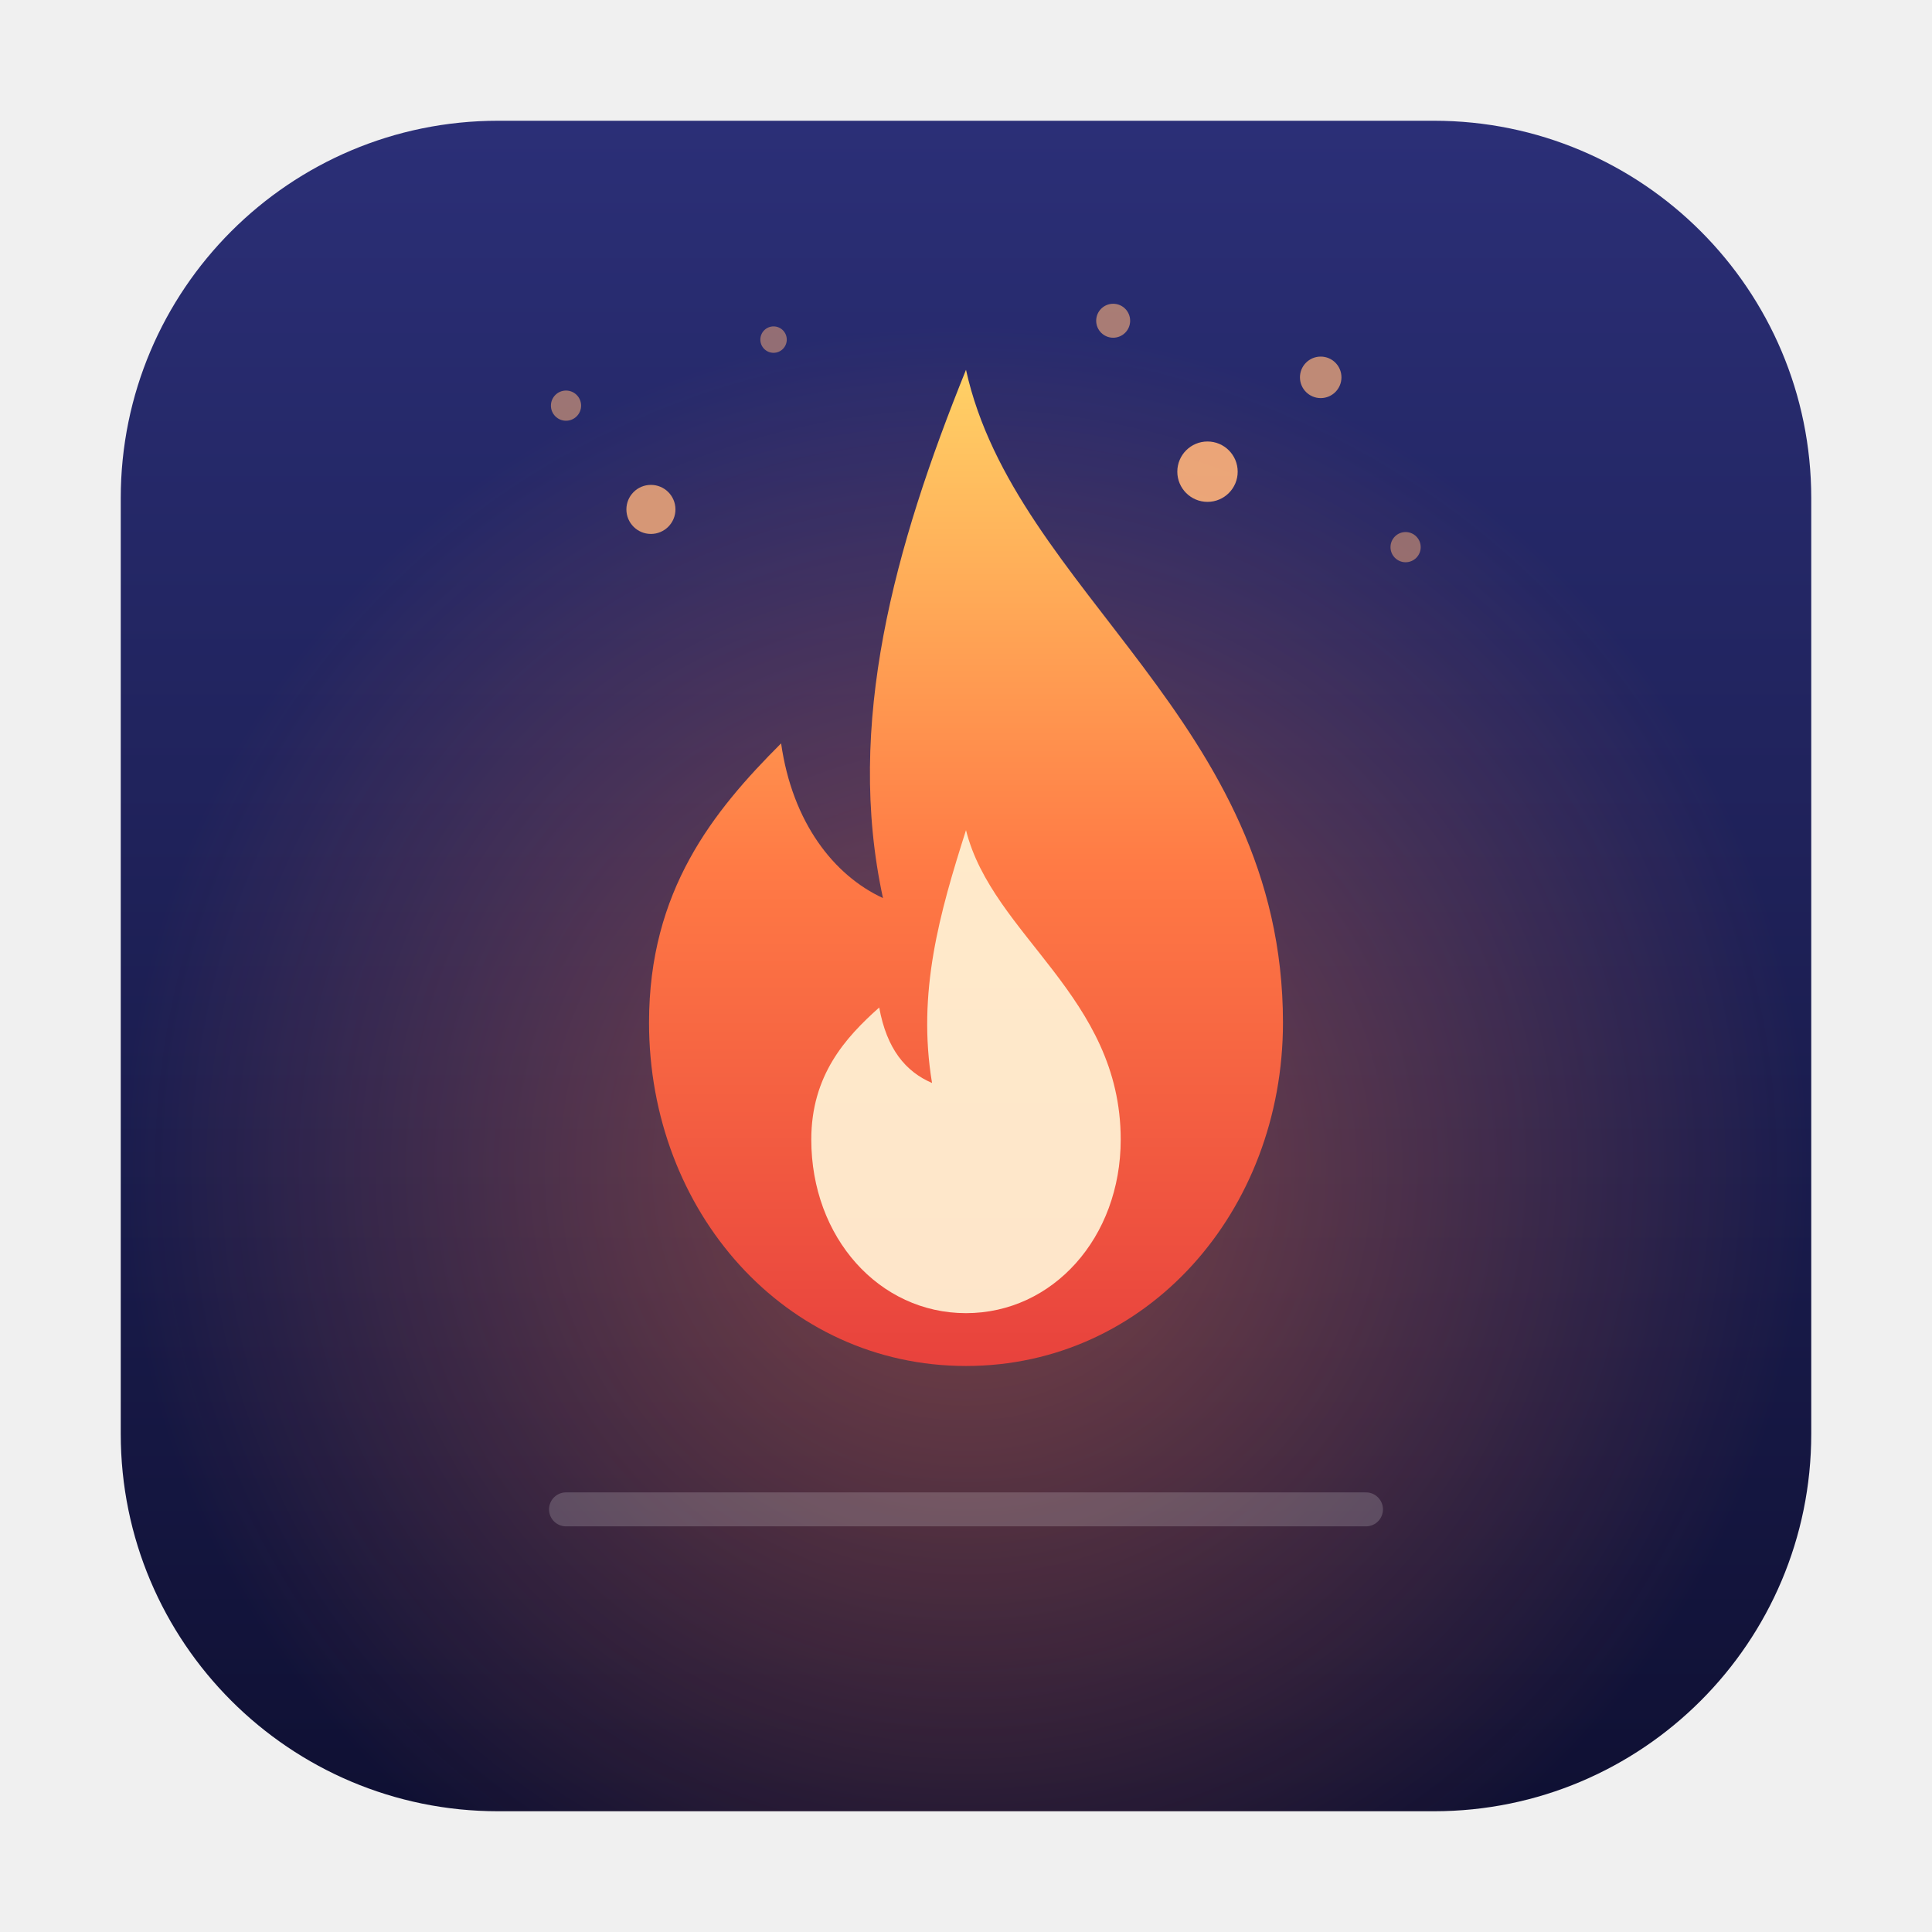
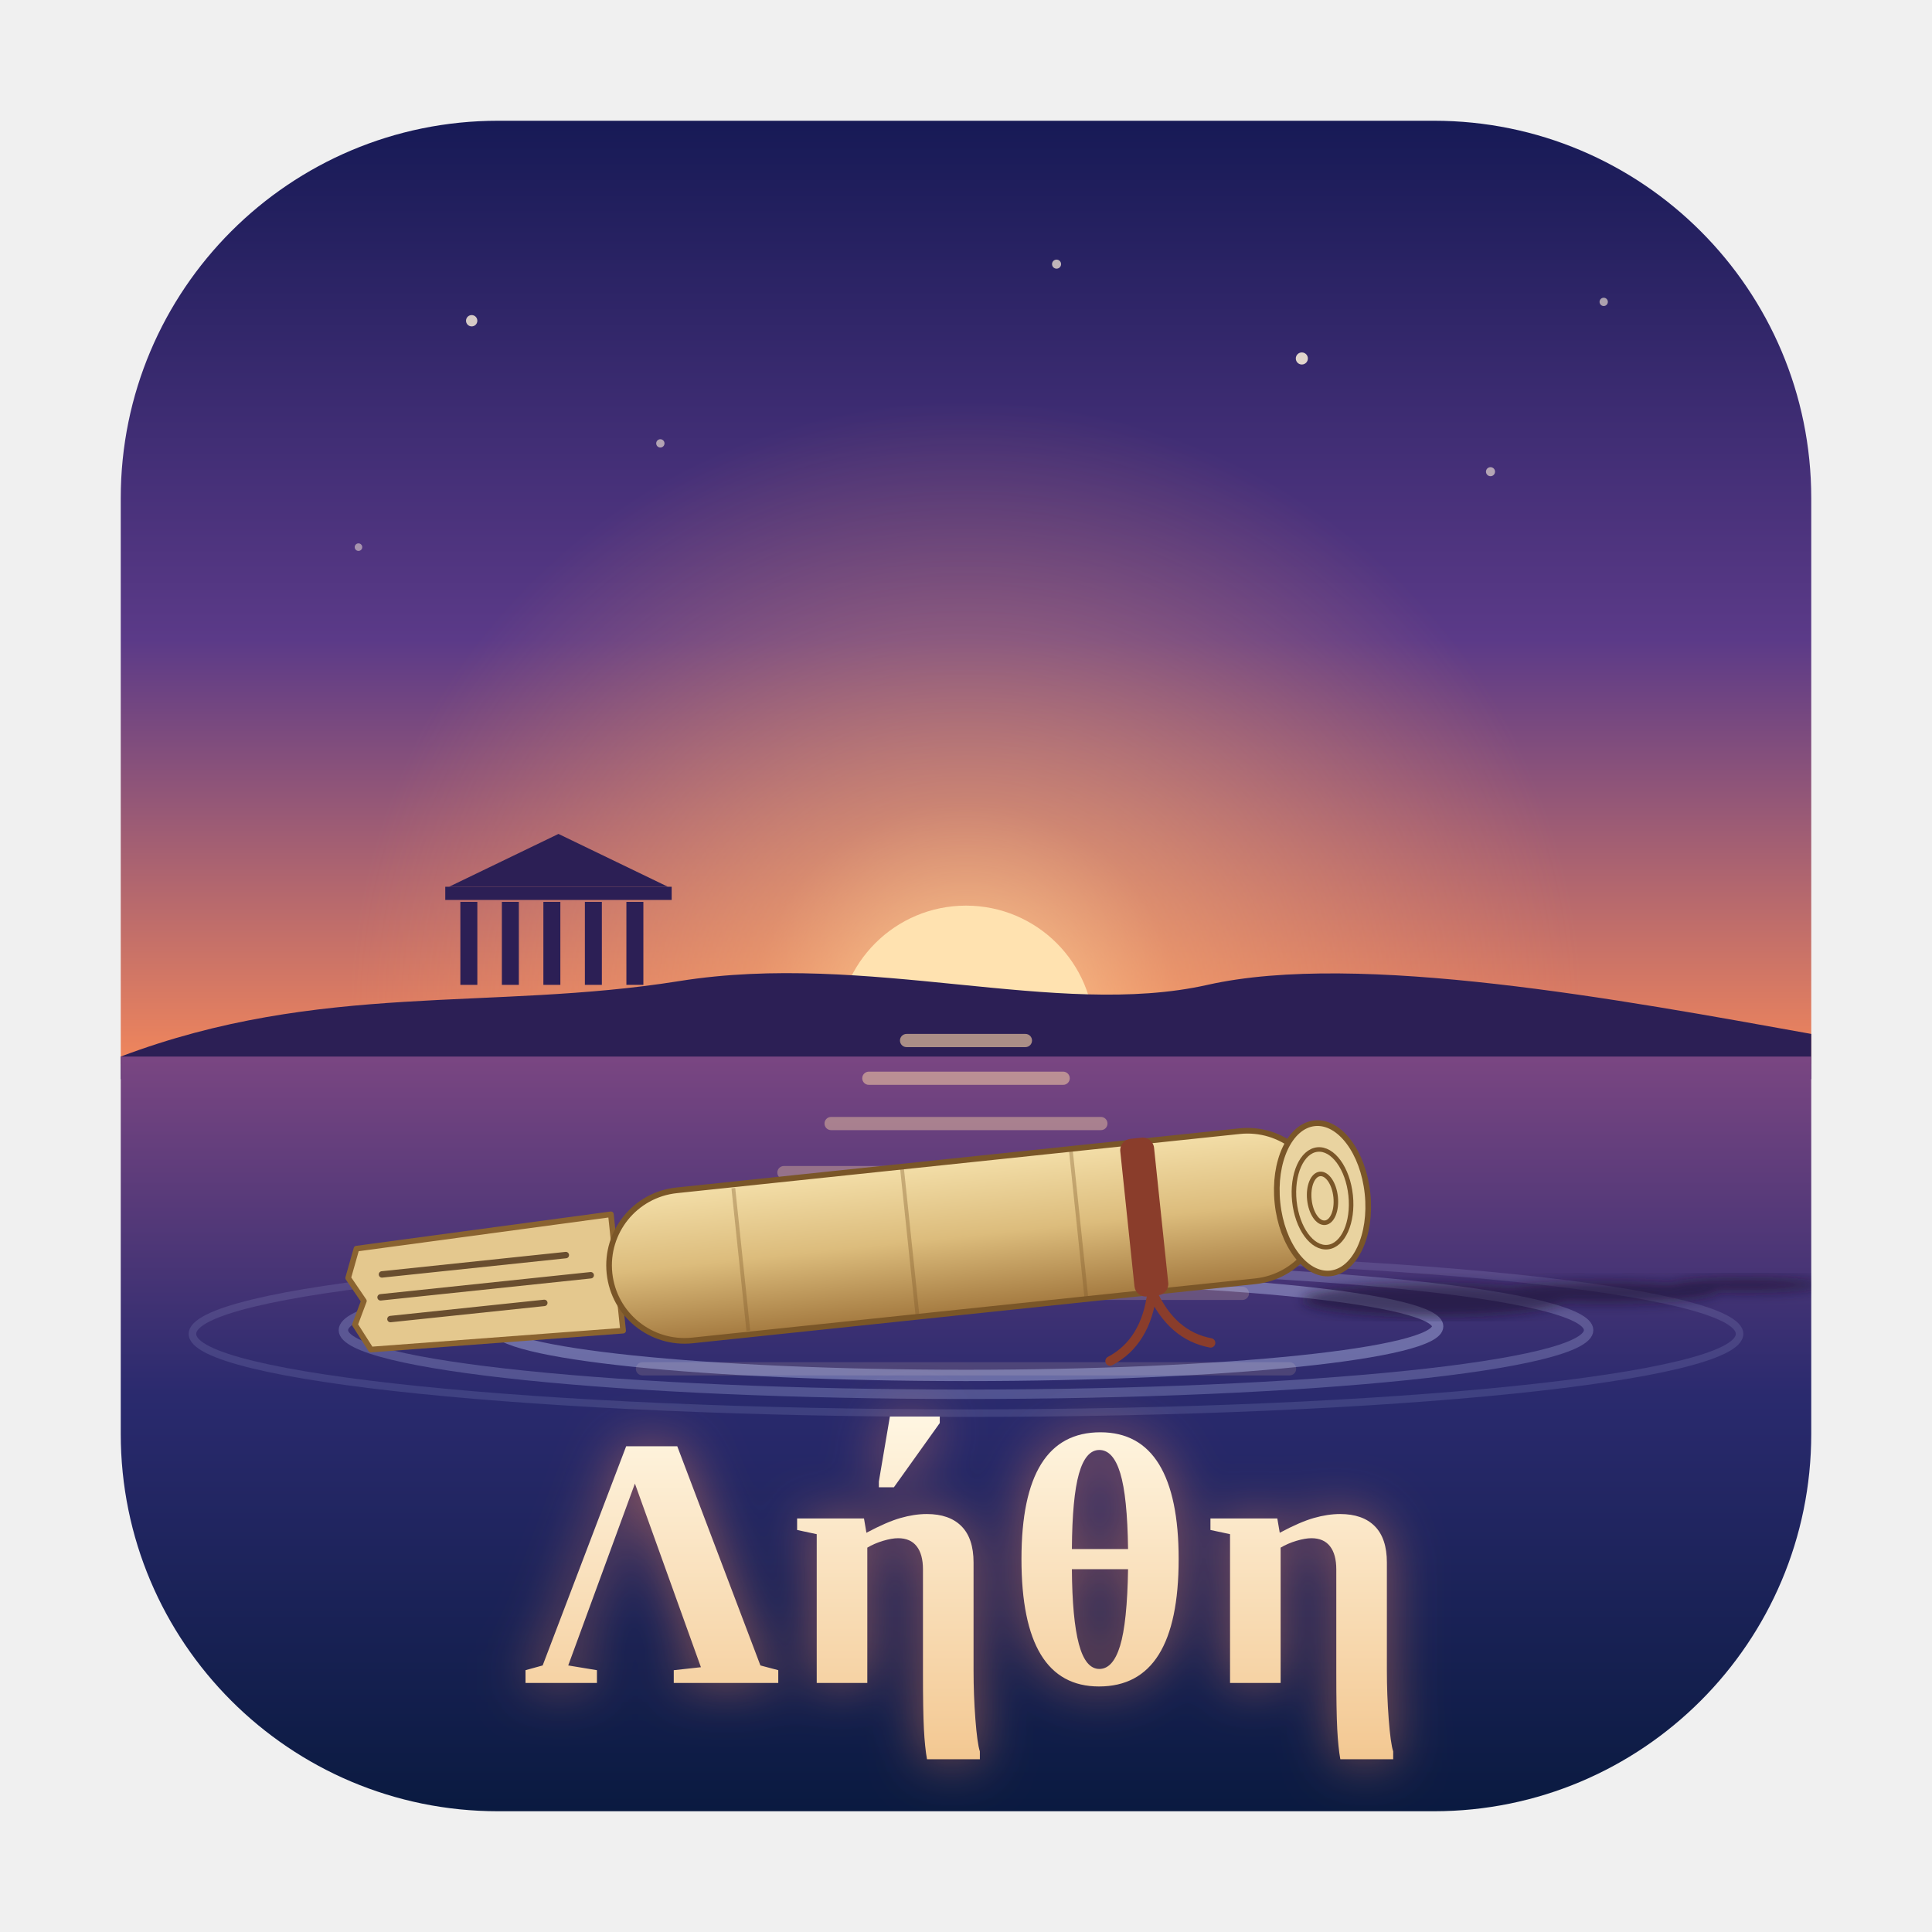
<svg xmlns="http://www.w3.org/2000/svg" viewBox="0 0 1024 1024">
  <defs>
-     <linearGradient id="bg" x1="0" y1="0" x2="0" y2="1">
-       <stop offset="0" stop-color="#2b2f77" />
-       <stop offset="1" stop-color="#0f1033" />
+     <clipPath id="clip">
+       <rect x="64" y="64" width="896" height="896" rx="200" />
+     </clipPath>
+     <linearGradient id="sky" x1="0" y1="0" x2="0" y2="1">
+       <stop offset="0" stop-color="#171a56" />
+       <stop offset="0.55" stop-color="#5b3a88" />
+       <stop offset="1" stop-color="#f0865c" />
    </linearGradient>
-     <linearGradient id="flame" x1="0" y1="0" x2="0" y2="1">
-       <stop offset="0" stop-color="#ffd166" />
-       <stop offset="0.5" stop-color="#ff7a45" />
-       <stop offset="1" stop-color="#e8423d" />
+     <linearGradient id="water" x1="0" y1="0" x2="0" y2="1">
+       <stop offset="0" stop-color="#7a4682" />
+       <stop offset="0.45" stop-color="#2a2a6e" />
+       <stop offset="1" stop-color="#0a1a40" />
    </linearGradient>
-     <radialGradient id="glow" cx="0.5" cy="0.62" r="0.5">
-       <stop offset="0" stop-color="#ff7a45" stop-opacity="0.45" />
-       <stop offset="1" stop-color="#ff7a45" stop-opacity="0" />
+     <linearGradient id="roll" x1="0" y1="0" x2="0" y2="1">
+       <stop offset="0" stop-color="#f3dea8" />
+       <stop offset="0.5" stop-color="#dcbc7c" />
+       <stop offset="1" stop-color="#a47a40" />
+     </linearGradient>
+     <linearGradient id="txt" x1="0" y1="0" x2="0" y2="1">
+       <stop offset="0" stop-color="#fff6e2" />
+       <stop offset="1" stop-color="#f3c892" />
+     </linearGradient>
+     <radialGradient id="sun" cx="0.5" cy="0.5" r="0.5">
+       <stop offset="0" stop-color="#ffd9a0" stop-opacity="0.95" />
+       <stop offset="0.35" stop-color="#ffb070" stop-opacity="0.5" />
+       <stop offset="1" stop-color="#ff9a60" stop-opacity="0" />
    </radialGradient>
+     <filter id="soft" x="-20%" y="-40%" width="140%" height="180%">
+       <feGaussianBlur stdDeviation="14" />
+     </filter>
+     <filter id="blur3">
+       <feGaussianBlur stdDeviation="3" />
+     </filter>
  </defs>
-   <rect x="64" y="64" width="896" height="896" rx="200" fill="url(#bg)" />
-   <rect x="64" y="64" width="896" height="896" rx="200" fill="url(#glow)" />
-   <path d="M512 196c26 118 168 186 168 346 0 100-72 182-168 182s-168-82-168-182c0-70 34-112 70-148 6 42 28 70 54 82-20-92 6-186 44-280z" fill="url(#flame)" />
-   <path d="M512 440c14 56 82 88 82 164 0 52-36 92-82 92s-82-40-82-92c0-34 18-54 36-70 4 22 14 34 28 40-8-48 4-90 18-134z" fill="#fff3d6" opacity="0.92" />
-   <g fill="#ffb27a">
-     <circle cx="640" cy="250" r="16" opacity="0.9" />
-     <circle cx="700" cy="200" r="11" opacity="0.7" />
-     <circle cx="590" cy="170" r="9" opacity="0.6" />
-     <circle cx="745" cy="290" r="8" opacity="0.5" />
-     <circle cx="345" cy="270" r="13" opacity="0.8" />
-     <circle cx="300" cy="215" r="8" opacity="0.55" />
-     <circle cx="410" cy="180" r="7" opacity="0.5" />
+   <g clip-path="url(#clip)">
+     <rect x="64" y="64" width="896" height="500" fill="url(#sky)" />
+     <circle cx="250" cy="170" r="3" fill="#fff3dd" opacity="0.8" />
+     <circle cx="350" cy="235" r="2.2" fill="#fff3dd" opacity="0.6" />
+     <circle cx="690" cy="190" r="3.2" fill="#fff3dd" opacity="0.85" />
+     <circle cx="790" cy="250" r="2.4" fill="#fff3dd" opacity="0.6" />
+     <circle cx="560" cy="140" r="2.4" fill="#fff3dd" opacity="0.7" />
+     <circle cx="190" cy="290" r="2" fill="#fff3dd" opacity="0.5" />
+     <circle cx="850" cy="160" r="2.2" fill="#fff3dd" opacity="0.6" />
+     <circle cx="512" cy="540" r="330" fill="url(#sun)" />
+     <path d="M512 470 a76 76 0 0 1 0 0" fill="none" />
+     <circle cx="512" cy="548" r="68" fill="#ffe2b0" />
+     <path d="M64 560 C170 520 260 536 360 520 S560 540 640 522 S860 530 960 548 V572 H64 Z" fill="#2c1f55" />
+     <g fill="#2c1f55">
+       <rect x="236" y="470" width="120" height="7" />
+       <rect x="244" y="478" width="9" height="44" />
+       <rect x="266" y="478" width="9" height="44" />
+       <rect x="288" y="478" width="9" height="44" />
+       <rect x="310" y="478" width="9" height="44" />
+       <rect x="332" y="478" width="9" height="44" />
+       <path d="M238 470 L296 442 L354 470 Z" />
+     </g>
+     <rect x="64" y="560" width="896" height="400" fill="url(#water)" />
+     <rect x="477.0" y="548" width="70" height="7" rx="3.5" fill="#ffd9a8" opacity="0.6" />
+     <rect x="457.0" y="568" width="110" height="7" rx="3.5" fill="#ffd9a8" opacity="0.5" />
+     <rect x="437.0" y="592" width="150" height="7" rx="3.5" fill="#ffd9a8" opacity="0.42" />
+     <rect x="412.0" y="618" width="200" height="7" rx="3.5" fill="#ffd9a8" opacity="0.34" />
+     <rect x="387.0" y="648" width="250" height="7" rx="3.5" fill="#ffd9a8" opacity="0.26" />
+     <rect x="362.0" y="682" width="300" height="7" rx="3.5" fill="#ffd9a8" opacity="0.2" />
+     <rect x="337.0" y="722" width="350" height="7" rx="3.5" fill="#ffd9a8" opacity="0.14" />
+     <g fill="none" stroke="#c9d6ff" stroke-linecap="round">
+       <ellipse cx="512" cy="703" rx="250" ry="26" stroke-width="6" opacity="0.38" />
+       <ellipse cx="512" cy="705" rx="330" ry="34" stroke-width="5" opacity="0.24" />
+       <ellipse cx="512" cy="707" rx="410" ry="42" stroke-width="4" opacity="0.13" />
+     </g>
+     <g fill="#140f2a" filter="url(#blur3)" opacity="0.55">
+       <ellipse cx="760" cy="689" rx="70" ry="9" />
+       <ellipse cx="850" cy="685" rx="60" ry="6" />
+       <ellipse cx="925" cy="681" rx="40" ry="4" />
+     </g>
+     <g transform="translate(512 655) rotate(-6)">
+       <g transform="scale(1.0)">
+         <path d="M-322 -27 L-186 -31 L-186 31 L-320 27 L-327 13 L-321 1 L-328 -12 Z" fill="#e4c88e" stroke="#8a6330" stroke-width="3" stroke-linejoin="round" />
+         <g stroke="#4a2f18" stroke-width="3.4" stroke-linecap="round" opacity="0.8">
+           <path d="M-310 -12 H-212" />
+           <path d="M-312 0 H-200" />
+           <path d="M-308 12 H-226" />
+         </g>
+         <rect x="-190" y="-40" width="380" height="80" rx="40" fill="url(#roll)" stroke="#7a5628" stroke-width="3" />
+         <g stroke="#7a5628" stroke-width="2" opacity="0.35">
+           <path d="M-120 -38 V38" />
+           <path d="M-30 -39 V39" />
+           <path d="M60 -39 V39" />
+         </g>
+         <ellipse cx="190" cy="0" rx="24" ry="40" fill="#e9d3a0" stroke="#7a5628" stroke-width="3" />
+         <ellipse cx="190" cy="0" rx="15" ry="26" fill="none" stroke="#7a5628" stroke-width="2.4" />
+         <ellipse cx="190" cy="0" rx="7" ry="13" fill="none" stroke="#7a5628" stroke-width="2.4" />
+         <rect x="86" y="-42" width="18" height="84" rx="6" fill="#8a3d2b" />
+         <path d="M95 40 q-6 26 -26 34 M95 40 q8 24 28 30" fill="none" stroke="#8a3d2b" stroke-width="5" stroke-linecap="round" />
+       </g>
+     </g>
+     <text x="512" y="892" text-anchor="middle" font-family="'Times New Roman', Georgia, 'Palatino', serif" font-size="190" font-weight="700" letter-spacing="6" fill="#ff8a5a" opacity="0.5" filter="url(#soft)">Λήθη</text>
+     <text x="512" y="892" text-anchor="middle" font-family="'Times New Roman', Georgia, 'Palatino', serif" font-size="190" font-weight="700" letter-spacing="6" fill="url(#txt)">Λήθη</text>
  </g>
-   <path d="M300 800h424" stroke="#ffffff" stroke-opacity="0.18" stroke-width="18" stroke-linecap="round" />
</svg>
